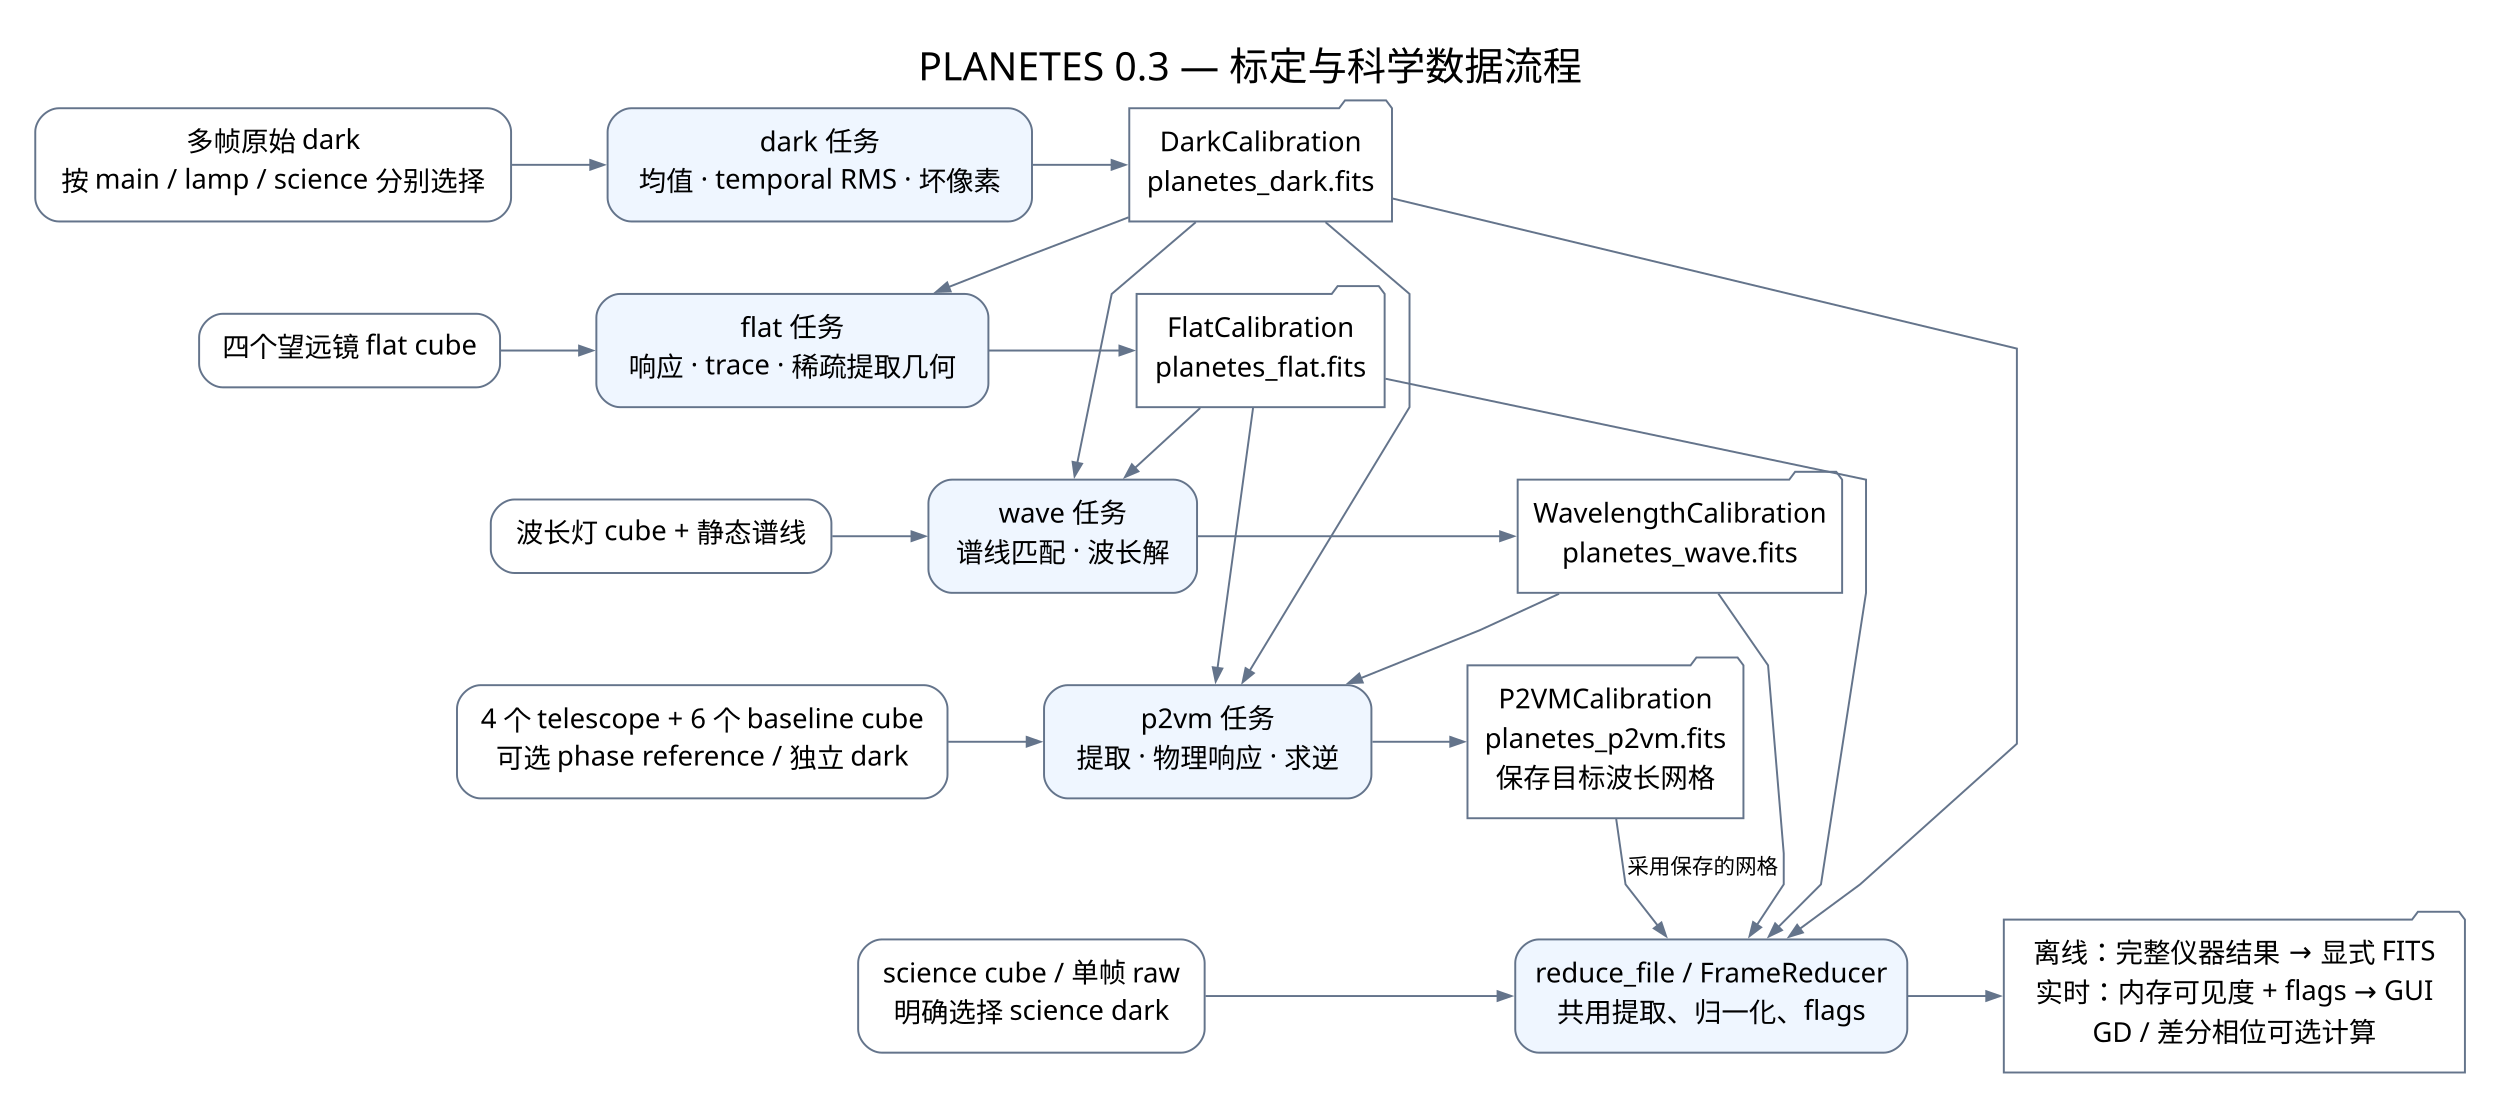
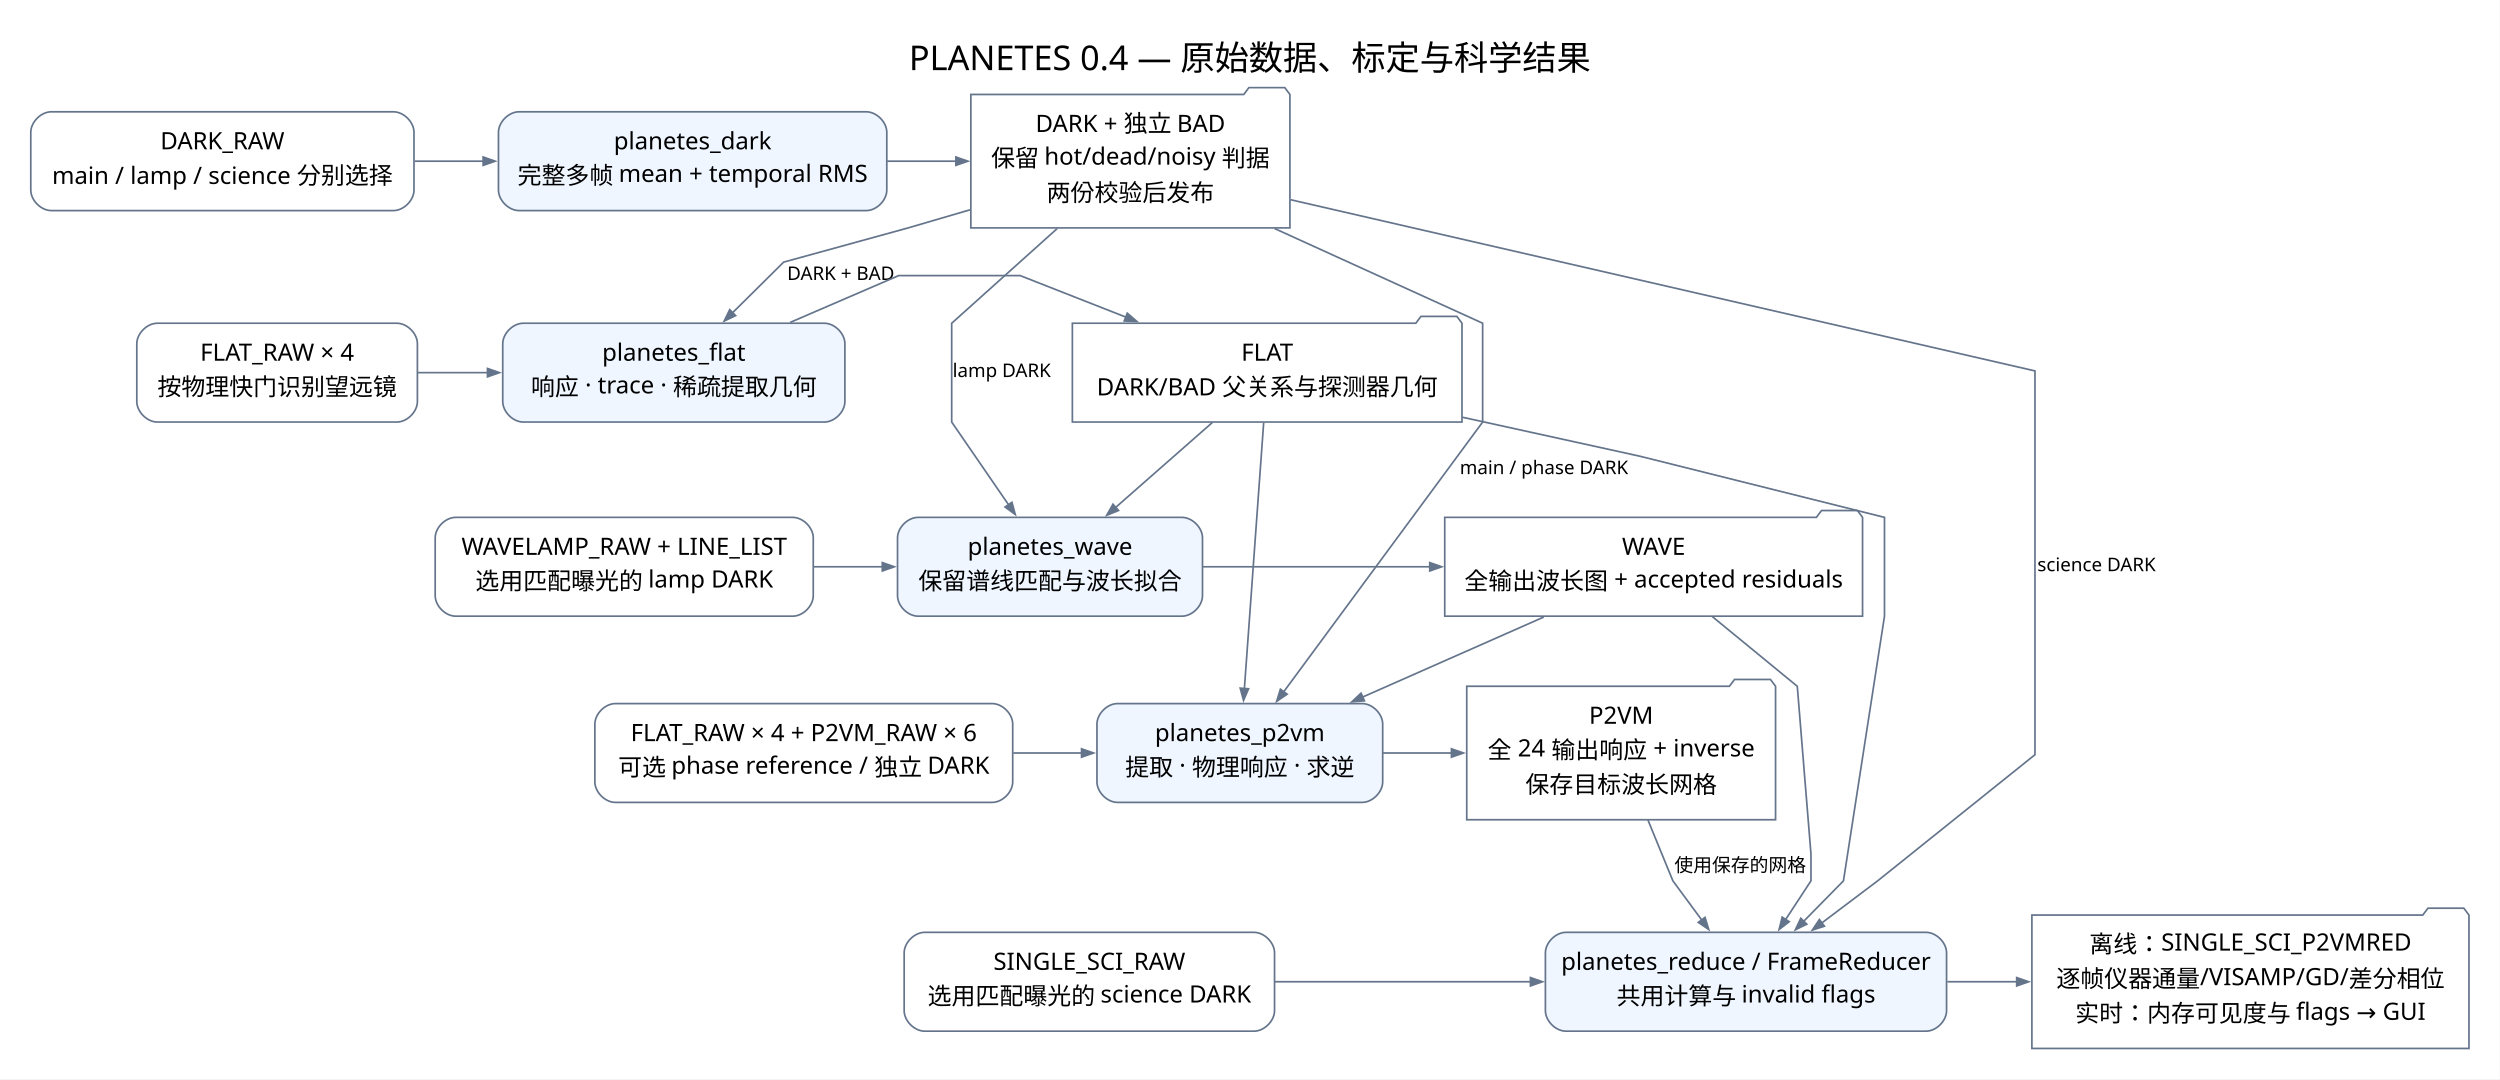
- <svg xmlns="http://www.w3.org/2000/svg" width="1276pt" height="565pt" viewBox="0.00 0.00 1276.00 565.00">
-   <g id="graph0" class="graph" transform="scale(1 1) rotate(0) translate(18 547.4)">
-     <polygon fill="white" stroke="none" points="-18,18 -18,-547.4 1258.1,-547.4 1258.1,18 -18,18" />
-     <text xml:space="preserve" text-anchor="middle" x="620.05" y="-506.4" font-family="PingFang SC" font-size="20.00">PLANETES 0.3 — 标定与科学数据流程</text>
+ <svg xmlns="http://www.w3.org/2000/svg" width="1462pt" height="631pt" viewBox="0.00 0.00 1462.00 631.00">
+   <g id="graph0" class="graph" transform="scale(1 1) rotate(0) translate(18 613.15)">
+     <polygon fill="white" stroke="none" points="-18,18 -18,-613.15 1443.85,-613.15 1443.85,18 -18,18" />
+     <text xml:space="preserve" text-anchor="middle" x="712.92" y="-572.15" font-family="PingFang SC" font-size="20.00">PLANETES 0.4 — 原始数据、标定与科学结果</text>
    <g id="node1" class="node">
-       <path fill="none" stroke="#64748b" d="M230.85,-492.15C230.85,-492.15 12,-492.15 12,-492.15 6,-492.15 0,-486.15 0,-480.15 0,-480.15 0,-446.37 0,-446.37 0,-440.37 6,-434.37 12,-434.37 12,-434.37 230.85,-434.37 230.85,-434.37 236.85,-434.37 242.85,-440.37 242.85,-446.37 242.85,-446.37 242.85,-480.15 242.85,-480.15 242.85,-486.15 236.85,-492.15 230.85,-492.15" />
-       <text xml:space="preserve" text-anchor="middle" x="121.43" y="-470.21" font-family="PingFang SC" font-size="14.00">多帧原始 dark</text>
-       <text xml:space="preserve" text-anchor="middle" x="121.43" y="-449.96" font-family="PingFang SC" font-size="14.00">按 main / lamp / science 分别选择</text>
+       <path fill="none" stroke="#64748b" d="M212.1,-547.77C212.1,-547.77 12,-547.77 12,-547.77 6,-547.77 0,-541.77 0,-535.77 0,-535.77 0,-502 0,-502 0,-496 6,-490 12,-490 12,-490 212.1,-490 212.1,-490 218.1,-490 224.1,-496 224.1,-502 224.1,-502 224.1,-535.77 224.1,-535.77 224.1,-541.77 218.1,-547.77 212.1,-547.77" />
+       <text xml:space="preserve" text-anchor="middle" x="112.05" y="-525.84" font-family="PingFang SC" font-size="14.00">DARK_RAW</text>
+       <text xml:space="preserve" text-anchor="middle" x="112.05" y="-505.58" font-family="PingFang SC" font-size="14.00">main / lamp / science 分别选择</text>
    </g>
    <g id="node2" class="node">
-       <path fill="#eff6ff" stroke="#64748b" d="M496.73,-492.15C496.73,-492.15 304.12,-492.15 304.12,-492.15 298.12,-492.15 292.12,-486.15 292.12,-480.15 292.12,-480.15 292.12,-446.37 292.12,-446.37 292.12,-440.37 298.12,-434.37 304.12,-434.37 304.12,-434.37 496.73,-434.37 496.73,-434.37 502.73,-434.37 508.73,-440.37 508.73,-446.37 508.73,-446.37 508.73,-480.15 508.73,-480.15 508.73,-486.15 502.73,-492.15 496.73,-492.15" />
-       <text xml:space="preserve" text-anchor="middle" x="400.43" y="-470.21" font-family="PingFang SC" font-size="14.00">dark 任务</text>
-       <text xml:space="preserve" text-anchor="middle" x="400.43" y="-449.96" font-family="PingFang SC" font-size="14.00">均值 · temporal RMS · 坏像素</text>
+       <path fill="#eff6ff" stroke="#64748b" d="M488.6,-547.77C488.6,-547.77 285.5,-547.77 285.5,-547.77 279.5,-547.77 273.5,-541.77 273.5,-535.77 273.5,-535.77 273.5,-502 273.5,-502 273.5,-496 279.5,-490 285.5,-490 285.5,-490 488.6,-490 488.6,-490 494.6,-490 500.6,-496 500.6,-502 500.6,-502 500.6,-535.77 500.6,-535.77 500.6,-541.77 494.6,-547.77 488.6,-547.77" />
+       <text xml:space="preserve" text-anchor="middle" x="387.05" y="-525.84" font-family="PingFang SC" font-size="14.00">planetes_dark</text>
+       <text xml:space="preserve" text-anchor="middle" x="387.05" y="-505.58" font-family="PingFang SC" font-size="14.00">完整多帧 mean + temporal RMS</text>
    </g>
    <g id="edge1" class="edge">
-       <path fill="none" stroke="#64748b" d="M243.34,-463.26C256.21,-463.26 271.19,-463.26 283.43,-463.26" />
-       <polygon fill="#64748b" stroke="#64748b" points="283.28,-465.71 290.28,-463.26 283.28,-460.81 283.28,-465.71" />
+       <path fill="none" stroke="#64748b" d="M224.52,-518.88C236.39,-518.88 251.5,-518.88 264.71,-518.88" />
+       <polygon fill="#64748b" stroke="#64748b" points="264.55,-521.34 271.55,-518.89 264.55,-516.44 264.55,-521.34" />
    </g>
    <g id="node4" class="node">
-       <path fill="none" stroke="#64748b" d="M225.23,-387.24C225.23,-387.24 95.62,-387.24 95.62,-387.24 89.62,-387.24 83.63,-381.24 83.63,-375.24 83.63,-375.24 83.63,-361.71 83.63,-361.71 83.63,-355.71 89.63,-349.71 95.63,-349.71 95.63,-349.71 225.23,-349.71 225.23,-349.71 231.23,-349.71 237.23,-355.71 237.23,-361.71 237.23,-361.71 237.23,-375.24 237.23,-375.24 237.23,-381.24 231.23,-387.24 225.23,-387.24" />
-       <text xml:space="preserve" text-anchor="middle" x="160.43" y="-365.3" font-family="PingFang SC" font-size="14.00">四个望远镜 flat cube</text>
+       <path fill="none" stroke="#64748b" d="M214.1,-424.12C214.1,-424.12 74,-424.12 74,-424.12 68,-424.12 62,-418.12 62,-412.12 62,-412.12 62,-378.34 62,-378.34 62,-372.34 68,-366.34 74,-366.34 74,-366.34 214.1,-366.34 214.1,-366.34 220.1,-366.34 226.1,-372.34 226.1,-378.34 226.1,-378.34 226.1,-412.12 226.1,-412.12 226.1,-418.12 220.1,-424.12 214.1,-424.12" />
+       <text xml:space="preserve" text-anchor="middle" x="144.05" y="-402.18" font-family="PingFang SC" font-size="14.00">FLAT_RAW × 4</text>
+       <text xml:space="preserve" text-anchor="middle" x="144.05" y="-381.93" font-family="PingFang SC" font-size="14.00">按物理快门识别望远镜</text>
    </g>
    <g id="node3" class="node">
-       <polygon fill="none" stroke="#64748b" points="692.47,-492.15 689.47,-496.15 668.47,-496.15 665.47,-492.15 558.38,-492.15 558.38,-434.37 692.47,-434.37 692.47,-492.15" />
-       <text xml:space="preserve" text-anchor="middle" x="625.42" y="-470.21" font-family="PingFang SC" font-size="14.00">DarkCalibration</text>
-       <text xml:space="preserve" text-anchor="middle" x="625.42" y="-449.96" font-family="PingFang SC" font-size="14.00">planetes_dark.fits</text>
+       <polygon fill="none" stroke="#64748b" points="736.35,-557.9 733.35,-561.9 712.35,-561.9 709.35,-557.9 549.75,-557.9 549.75,-479.87 736.35,-479.87 736.35,-557.9" />
+       <text xml:space="preserve" text-anchor="middle" x="643.05" y="-535.96" font-family="PingFang SC" font-size="14.00">DARK + 独立 BAD</text>
+       <text xml:space="preserve" text-anchor="middle" x="643.05" y="-515.71" font-family="PingFang SC" font-size="14.00">保留 hot/dead/noisy 判据</text>
+       <text xml:space="preserve" text-anchor="middle" x="643.05" y="-495.46" font-family="PingFang SC" font-size="14.00">两份校验后发布</text>
    </g>
    <g id="edge2" class="edge">
-       <path fill="none" stroke="#64748b" d="M508.98,-463.26C523.8,-463.26 539.45,-463.26 549.59,-463.26" />
-       <polygon fill="#64748b" stroke="#64748b" points="549.38,-465.71 556.38,-463.26 549.38,-460.81 549.38,-465.71" />
+       <path fill="none" stroke="#64748b" d="M500.8,-518.88C514.26,-518.88 529.87,-518.88 541.33,-518.88" />
+       <polygon fill="#64748b" stroke="#64748b" points="541,-521.34 548,-518.89 541,-516.44 541,-521.34" />
    </g>
    <g id="node5" class="node">
-       <path fill="#eff6ff" stroke="#64748b" d="M474.48,-397.37C474.48,-397.37 298.38,-397.37 298.38,-397.37 292.38,-397.37 286.38,-391.37 286.38,-385.37 286.38,-385.37 286.38,-351.59 286.38,-351.59 286.38,-345.59 292.38,-339.59 298.38,-339.59 298.38,-339.59 474.48,-339.59 474.48,-339.59 480.48,-339.59 486.48,-345.59 486.48,-351.59 486.48,-351.59 486.48,-385.37 486.48,-385.37 486.48,-391.37 480.48,-397.37 474.48,-397.37" />
-       <text xml:space="preserve" text-anchor="middle" x="386.43" y="-375.43" font-family="PingFang SC" font-size="14.00">flat 任务</text>
-       <text xml:space="preserve" text-anchor="middle" x="386.43" y="-355.18" font-family="PingFang SC" font-size="14.00">响应 · trace · 稀疏提取几何</text>
+       <path fill="#eff6ff" stroke="#64748b" d="M464.1,-424.12C464.1,-424.12 288,-424.12 288,-424.12 282,-424.12 276,-418.12 276,-412.12 276,-412.12 276,-378.34 276,-378.34 276,-372.34 282,-366.34 288,-366.34 288,-366.34 464.1,-366.34 464.1,-366.34 470.1,-366.34 476.1,-372.34 476.1,-378.34 476.1,-378.34 476.1,-412.12 476.1,-412.12 476.1,-418.12 470.1,-424.12 464.1,-424.12" />
+       <text xml:space="preserve" text-anchor="middle" x="376.05" y="-402.18" font-family="PingFang SC" font-size="14.00">planetes_flat</text>
+       <text xml:space="preserve" text-anchor="middle" x="376.05" y="-381.93" font-family="PingFang SC" font-size="14.00">响应 · trace · 稀疏提取几何</text>
    </g>
    <g id="edge11" class="edge">
-       <path fill="none" stroke="#64748b" d="M558.06,-436.5C530.7,-426.04 505.43,-416.37 505.43,-416.37 505.43,-416.37 487.84,-409.44 466.2,-400.91" />
-       <polygon fill="#64748b" stroke="#64748b" points="467.21,-398.68 459.8,-398.39 465.42,-403.24 467.21,-398.68" />
+       <path fill="none" stroke="#64748b" d="M549.26,-490.46C528.76,-484.46 513.05,-479.87 513.05,-479.87 513.05,-479.87 440.3,-459.87 440.3,-459.87 440.3,-459.87 425.49,-445.2 410.09,-429.95" />
+       <polygon fill="#64748b" stroke="#64748b" points="412.19,-428.58 405.49,-425.39 408.74,-432.06 412.19,-428.58" />
+       <text xml:space="preserve" text-anchor="middle" x="473.68" y="-449.42" font-family="PingFang SC" font-size="11.00">DARK + BAD</text>
    </g>
    <g id="node8" class="node">
-       <path fill="#eff6ff" stroke="#64748b" d="M580.97,-302.59C580.97,-302.59 467.87,-302.59 467.87,-302.59 461.87,-302.59 455.87,-296.59 455.87,-290.59 455.87,-290.59 455.87,-256.81 455.87,-256.81 455.87,-250.81 461.87,-244.81 467.87,-244.81 467.87,-244.81 580.97,-244.81 580.97,-244.81 586.97,-244.81 592.97,-250.81 592.97,-256.81 592.97,-256.81 592.97,-290.59 592.97,-290.59 592.97,-296.59 586.97,-302.59 580.97,-302.59" />
-       <text xml:space="preserve" text-anchor="middle" x="524.42" y="-280.65" font-family="PingFang SC" font-size="14.00">wave 任务</text>
-       <text xml:space="preserve" text-anchor="middle" x="524.42" y="-260.4" font-family="PingFang SC" font-size="14.00">谱线匹配 · 波长解</text>
+       <path fill="#eff6ff" stroke="#64748b" d="M673.22,-310.59C673.22,-310.59 518.88,-310.59 518.88,-310.59 512.87,-310.59 506.87,-304.59 506.87,-298.59 506.87,-298.59 506.87,-264.81 506.87,-264.81 506.87,-258.81 512.88,-252.81 518.88,-252.81 518.88,-252.81 673.22,-252.81 673.22,-252.81 679.22,-252.81 685.22,-258.81 685.22,-264.81 685.22,-264.81 685.22,-298.59 685.22,-298.59 685.22,-304.59 679.22,-310.59 673.22,-310.59" />
+       <text xml:space="preserve" text-anchor="middle" x="596.05" y="-288.65" font-family="PingFang SC" font-size="14.00">planetes_wave</text>
+       <text xml:space="preserve" text-anchor="middle" x="596.05" y="-268.4" font-family="PingFang SC" font-size="14.00">保留谱线匹配与波长拟合</text>
    </g>
    <g id="edge12" class="edge">
-       <path fill="none" stroke="#64748b" d="M592.31,-433.99C571.83,-416.5 549.42,-397.37 549.42,-397.37 549.42,-397.37 539.15,-346.97 531.78,-310.78" />
-       <polygon fill="#64748b" stroke="#64748b" points="534.26,-310.7 530.46,-304.33 529.46,-311.67 534.26,-310.7" />
+       <path fill="none" stroke="#64748b" d="M600.24,-479.48C571.39,-453.58 538.55,-424.12 538.55,-424.12 538.55,-424.12 538.55,-366.34 538.55,-366.34 538.55,-366.34 556.09,-340.83 571.79,-317.99" />
+       <polygon fill="#64748b" stroke="#64748b" points="573.78,-319.42 575.73,-312.26 569.74,-316.64 573.78,-319.42" />
+       <text xml:space="preserve" text-anchor="middle" x="567.8" y="-392.65" font-family="PingFang SC" font-size="11.00">lamp DARK</text>
    </g>
    <g id="node11" class="node">
-       <path fill="#eff6ff" stroke="#64748b" d="M669.97,-197.69C669.97,-197.69 526.88,-197.69 526.88,-197.69 520.88,-197.69 514.88,-191.69 514.88,-185.69 514.88,-185.69 514.88,-151.91 514.88,-151.91 514.88,-145.91 520.88,-139.91 526.88,-139.91 526.88,-139.91 669.97,-139.91 669.97,-139.91 675.97,-139.91 681.97,-145.91 681.97,-151.91 681.97,-151.91 681.97,-185.69 681.97,-185.69 681.97,-191.69 675.97,-197.69 669.97,-197.69" />
-       <text xml:space="preserve" text-anchor="middle" x="598.42" y="-175.75" font-family="PingFang SC" font-size="14.00">p2vm 任务</text>
-       <text xml:space="preserve" text-anchor="middle" x="598.42" y="-155.5" font-family="PingFang SC" font-size="14.00">提取 · 物理响应 · 求逆</text>
+       <path fill="#eff6ff" stroke="#64748b" d="M778.6,-201.69C778.6,-201.69 635.5,-201.69 635.5,-201.69 629.5,-201.69 623.5,-195.69 623.5,-189.69 623.5,-189.69 623.5,-155.91 623.5,-155.91 623.5,-149.91 629.5,-143.91 635.5,-143.91 635.5,-143.91 778.6,-143.91 778.6,-143.91 784.6,-143.91 790.6,-149.91 790.6,-155.91 790.6,-155.91 790.6,-189.69 790.6,-189.69 790.6,-195.69 784.6,-201.69 778.6,-201.69" />
+       <text xml:space="preserve" text-anchor="middle" x="707.05" y="-179.75" font-family="PingFang SC" font-size="14.00">planetes_p2vm</text>
+       <text xml:space="preserve" text-anchor="middle" x="707.05" y="-159.5" font-family="PingFang SC" font-size="14.00">提取 · 物理响应 · 求逆</text>
    </g>
    <g id="edge13" class="edge">
-       <path fill="none" stroke="#64748b" d="M658.54,-433.99C679.02,-416.5 701.42,-397.37 701.42,-397.37 701.42,-397.37 701.42,-339.59 701.42,-339.59 701.42,-339.59 649.88,-254.62 619.72,-204.9" />
-       <polygon fill="#64748b" stroke="#64748b" points="621.94,-203.84 616.22,-199.13 617.75,-206.38 621.94,-203.84" />
+       <path fill="none" stroke="#64748b" d="M727.43,-479.48C784.32,-453.58 849.05,-424.12 849.05,-424.12 849.05,-424.12 849.05,-366.34 849.05,-366.34 849.05,-366.34 773.67,-264.13 732.75,-208.64" />
+       <polygon fill="#64748b" stroke="#64748b" points="734.72,-207.19 728.6,-203.01 730.78,-210.1 734.72,-207.19" />
+       <text xml:space="preserve" text-anchor="middle" x="884.91" y="-335.89" font-family="PingFang SC" font-size="11.00">main / phase DARK</text>
    </g>
    <g id="node14" class="node">
-       <path fill="#eff6ff" stroke="#64748b" d="M943.47,-67.91C943.47,-67.91 767.38,-67.91 767.38,-67.91 761.38,-67.91 755.38,-61.91 755.38,-55.91 755.38,-55.91 755.38,-22.12 755.38,-22.12 755.38,-16.12 761.38,-10.12 767.38,-10.12 767.38,-10.12 943.47,-10.12 943.47,-10.12 949.47,-10.12 955.47,-16.12 955.47,-22.12 955.47,-22.12 955.47,-55.91 955.47,-55.91 955.47,-61.91 949.47,-67.91 943.47,-67.91" />
-       <text xml:space="preserve" text-anchor="middle" x="855.42" y="-45.97" font-family="PingFang SC" font-size="14.00">reduce_file / FrameReducer</text>
-       <text xml:space="preserve" text-anchor="middle" x="855.42" y="-25.71" font-family="PingFang SC" font-size="14.00">共用提取、归一化、flags</text>
+       <path fill="#eff6ff" stroke="#64748b" d="M1108.35,-67.91C1108.35,-67.91 897.75,-67.91 897.75,-67.91 891.75,-67.91 885.75,-61.91 885.75,-55.91 885.75,-55.91 885.75,-22.12 885.75,-22.12 885.75,-16.12 891.75,-10.12 897.75,-10.12 897.75,-10.12 1108.35,-10.12 1108.35,-10.12 1114.35,-10.12 1120.35,-16.12 1120.35,-22.12 1120.35,-22.12 1120.35,-55.91 1120.35,-55.91 1120.35,-61.91 1114.35,-67.91 1108.35,-67.91" />
+       <text xml:space="preserve" text-anchor="middle" x="1003.05" y="-45.97" font-family="PingFang SC" font-size="14.00">planetes_reduce / FrameReducer</text>
+       <text xml:space="preserve" text-anchor="middle" x="1003.05" y="-25.71" font-family="PingFang SC" font-size="14.00">共用计算与 invalid flags</text>
    </g>
    <g id="edge14" class="edge">
-       <path fill="none" stroke="#64748b" d="M692.66,-446.1C803.25,-419.52 1011.42,-369.48 1011.42,-369.48 1011.42,-369.48 1011.42,-369.48 1011.42,-167.8 1011.42,-167.8 931.42,-96.03 931.42,-96.03 931.42,-96.03 916.85,-85.29 900.46,-73.21" />
-       <polygon fill="#64748b" stroke="#64748b" points="902.18,-71.43 895.09,-69.25 899.27,-75.37 902.18,-71.43" />
+       <path fill="none" stroke="#64748b" d="M736.71,-496.35C888.65,-461.4 1172.05,-396.23 1172.05,-396.23 1172.05,-396.23 1172.05,-396.23 1172.05,-171.8 1172.05,-171.8 1080.05,-98.03 1080.05,-98.03 1080.05,-98.03 1064.3,-86.16 1047.05,-73.16" />
+       <polygon fill="#64748b" stroke="#64748b" points="1048.92,-71.51 1041.86,-69.25 1045.97,-75.42 1048.92,-71.51" />
+       <text xml:space="preserve" text-anchor="middle" x="1208.05" y="-279.12" font-family="PingFang SC" font-size="11.00">science DARK</text>
    </g>
    <g id="edge3" class="edge">
-       <path fill="none" stroke="#64748b" d="M237.62,-368.48C243.29,-368.48 260.99,-368.48 277.59,-368.48" />
-       <polygon fill="#64748b" stroke="#64748b" points="277.58,-370.93 284.58,-368.48 277.58,-366.03 277.58,-370.93" />
+       <path fill="none" stroke="#64748b" d="M226.46,-395.23C234.74,-395.23 251.78,-395.23 267.24,-395.23" />
+       <polygon fill="#64748b" stroke="#64748b" points="267.08,-397.68 274.08,-395.23 267.08,-392.78 267.08,-397.68" />
    </g>
    <g id="node7" class="node">
-       <path fill="none" stroke="#64748b" d="M394.35,-292.46C394.35,-292.46 244.5,-292.46 244.5,-292.46 238.5,-292.46 232.5,-286.46 232.5,-280.46 232.5,-280.46 232.5,-266.94 232.5,-266.94 232.5,-260.94 238.5,-254.94 244.5,-254.94 244.5,-254.94 394.35,-254.94 394.35,-254.94 400.35,-254.94 406.35,-260.94 406.35,-266.94 406.35,-266.94 406.35,-280.46 406.35,-280.46 406.35,-286.46 400.35,-292.46 394.35,-292.46" />
-       <text xml:space="preserve" text-anchor="middle" x="319.43" y="-270.52" font-family="PingFang SC" font-size="14.00">波长灯 cube + 静态谱线</text>
+       <path fill="none" stroke="#64748b" d="M445.6,-310.59C445.6,-310.59 248.5,-310.59 248.5,-310.59 242.5,-310.59 236.5,-304.59 236.5,-298.59 236.5,-298.59 236.5,-264.81 236.5,-264.81 236.5,-258.81 242.5,-252.81 248.5,-252.81 248.5,-252.81 445.6,-252.81 445.6,-252.81 451.6,-252.81 457.6,-258.81 457.6,-264.81 457.6,-264.81 457.6,-298.59 457.6,-298.59 457.6,-304.59 451.6,-310.59 445.6,-310.59" />
+       <text xml:space="preserve" text-anchor="middle" x="347.05" y="-288.65" font-family="PingFang SC" font-size="14.00">WAVELAMP_RAW + LINE_LIST</text>
+       <text xml:space="preserve" text-anchor="middle" x="347.05" y="-268.4" font-family="PingFang SC" font-size="14.00">选用匹配曝光的 lamp DARK</text>
    </g>
    <g id="node6" class="node">
-       <polygon fill="none" stroke="#64748b" points="688.72,-397.37 685.72,-401.37 664.72,-401.37 661.72,-397.37 562.12,-397.37 562.12,-339.59 688.72,-339.59 688.72,-397.37" />
-       <text xml:space="preserve" text-anchor="middle" x="625.42" y="-375.43" font-family="PingFang SC" font-size="14.00">FlatCalibration</text>
-       <text xml:space="preserve" text-anchor="middle" x="625.42" y="-355.18" font-family="PingFang SC" font-size="14.00">planetes_flat.fits</text>
+       <polygon fill="none" stroke="#64748b" points="836.97,-424.12 833.97,-428.12 812.97,-428.12 809.97,-424.12 609.12,-424.12 609.12,-366.34 836.97,-366.34 836.97,-424.12" />
+       <text xml:space="preserve" text-anchor="middle" x="723.05" y="-402.18" font-family="PingFang SC" font-size="14.00">FLAT</text>
+       <text xml:space="preserve" text-anchor="middle" x="723.05" y="-381.93" font-family="PingFang SC" font-size="14.00">DARK/BAD 父关系与探测器几何</text>
    </g>
    <g id="edge4" class="edge">
-       <path fill="none" stroke="#64748b" d="M486.61,-368.48C510.21,-368.48 545.76,-368.48 545.76,-368.48 545.76,-368.48 548.76,-368.48 553.61,-368.48" />
-       <polygon fill="#64748b" stroke="#64748b" points="553.37,-370.93 560.37,-368.48 553.37,-366.03 553.37,-370.93" />
+       <path fill="none" stroke="#64748b" d="M444.11,-424.61C476.2,-438.46 507.55,-451.99 507.55,-451.99 507.55,-451.99 578.55,-451.99 578.55,-451.99 578.55,-451.99 608.08,-440.4 640.44,-427.68" />
+       <polygon fill="#64748b" stroke="#64748b" points="641.23,-430 646.85,-425.16 639.44,-425.44 641.23,-430" />
    </g>
    <g id="edge15" class="edge">
-       <path fill="none" stroke="#64748b" d="M594.57,-339.14C584,-329.43 572.07,-318.46 561.08,-308.37" />
-       <polygon fill="#64748b" stroke="#64748b" points="563.02,-306.82 556.2,-303.89 559.7,-310.43 563.02,-306.82" />
+       <path fill="none" stroke="#64748b" d="M691,-366.09C673.71,-350.9 652.24,-332.05 634.1,-316.12" />
+       <polygon fill="#64748b" stroke="#64748b" points="636.1,-314.61 629.22,-311.83 632.87,-318.29 636.1,-314.61" />
    </g>
    <g id="edge16" class="edge">
-       <path fill="none" stroke="#64748b" d="M621.56,-339.16C616.78,-304.22 608.66,-244.75 603.42,-206.39" />
-       <polygon fill="#64748b" stroke="#64748b" points="605.87,-206.17 602.49,-199.57 601.01,-206.83 605.87,-206.17" />
+       <path fill="none" stroke="#64748b" d="M720.99,-365.86C718.11,-326.18 712.88,-254.07 709.71,-210.39" />
+       <polygon fill="#64748b" stroke="#64748b" points="712.16,-210.37 709.21,-203.56 707.27,-210.72 712.16,-210.37" />
    </g>
    <g id="edge17" class="edge">
-       <path fill="none" stroke="#64748b" d="M689.08,-354.11C779.53,-335.12 934.42,-302.59 934.42,-302.59 934.42,-302.59 934.42,-244.81 934.42,-244.81 934.42,-244.81 911.42,-96.03 911.42,-96.03 911.42,-96.03 901.25,-85.85 889.57,-74.17" />
-       <polygon fill="#64748b" stroke="#64748b" points="891.5,-72.64 884.82,-69.42 888.04,-76.1 891.5,-72.64" />
+       <path fill="none" stroke="#64748b" d="M837.16,-369.16C889.9,-357.58 941.05,-346.34 941.05,-346.34 941.05,-346.34 1084.05,-310.59 1084.05,-310.59 1084.05,-310.59 1084.05,-252.81 1084.05,-252.81 1084.05,-252.81 1060.05,-98.03 1060.05,-98.03 1060.05,-98.03 1049,-86.78 1036.62,-74.19" />
+       <polygon fill="#64748b" stroke="#64748b" points="1038.6,-72.7 1031.94,-69.42 1035.1,-76.13 1038.6,-72.7" />
    </g>
    <g id="edge5" class="edge">
-       <path fill="none" stroke="#64748b" d="M406.79,-273.7C420.12,-273.7 437.3,-273.7 447.46,-273.7" />
-       <polygon fill="#64748b" stroke="#64748b" points="447.25,-276.15 454.25,-273.7 447.25,-271.25 447.25,-276.15" />
+       <path fill="none" stroke="#64748b" d="M457.69,-281.7C471.25,-281.7 487.03,-281.7 498.27,-281.7" />
+       <polygon fill="#64748b" stroke="#64748b" points="497.98,-284.15 504.98,-281.7 497.98,-279.25 497.98,-284.15" />
    </g>
    <g id="node10" class="node">
-       <path fill="none" stroke="#64748b" d="M453.6,-197.69C453.6,-197.69 227.25,-197.69 227.25,-197.69 221.25,-197.69 215.25,-191.69 215.25,-185.69 215.25,-185.69 215.25,-151.91 215.25,-151.91 215.25,-145.91 221.25,-139.91 227.25,-139.91 227.25,-139.91 453.6,-139.91 453.6,-139.91 459.6,-139.91 465.6,-145.91 465.6,-151.91 465.6,-151.91 465.6,-185.69 465.6,-185.69 465.6,-191.69 459.6,-197.69 453.6,-197.69" />
-       <text xml:space="preserve" text-anchor="middle" x="340.43" y="-175.75" font-family="PingFang SC" font-size="14.00">4 个 telescope + 6 个 baseline cube</text>
-       <text xml:space="preserve" text-anchor="middle" x="340.43" y="-155.5" font-family="PingFang SC" font-size="14.00">可选 phase reference / 独立 dark</text>
+       <path fill="none" stroke="#64748b" d="M562.23,-201.69C562.23,-201.69 341.88,-201.69 341.88,-201.69 335.88,-201.69 329.88,-195.69 329.88,-189.69 329.88,-189.69 329.88,-155.91 329.88,-155.91 329.88,-149.91 335.88,-143.91 341.88,-143.91 341.88,-143.91 562.23,-143.91 562.23,-143.91 568.23,-143.91 574.23,-149.91 574.23,-155.91 574.23,-155.91 574.23,-189.69 574.23,-189.69 574.23,-195.69 568.23,-201.69 562.23,-201.69" />
+       <text xml:space="preserve" text-anchor="middle" x="452.05" y="-179.75" font-family="PingFang SC" font-size="14.00">FLAT_RAW × 4 + P2VM_RAW × 6</text>
+       <text xml:space="preserve" text-anchor="middle" x="452.05" y="-159.5" font-family="PingFang SC" font-size="14.00">可选 phase reference / 独立 DARK</text>
    </g>
    <g id="node9" class="node">
-       <polygon fill="none" stroke="#64748b" points="922.22,-302.59 919.22,-306.59 898.22,-306.59 895.22,-302.59 756.62,-302.59 756.62,-244.81 922.22,-244.81 922.22,-302.59" />
-       <text xml:space="preserve" text-anchor="middle" x="839.42" y="-280.65" font-family="PingFang SC" font-size="14.00">WavelengthCalibration</text>
-       <text xml:space="preserve" text-anchor="middle" x="839.42" y="-260.4" font-family="PingFang SC" font-size="14.00">planetes_wave.fits</text>
+       <polygon fill="none" stroke="#64748b" points="1071.22,-310.59 1068.22,-314.59 1047.22,-314.59 1044.22,-310.59 826.88,-310.59 826.88,-252.81 1071.22,-252.81 1071.22,-310.59" />
+       <text xml:space="preserve" text-anchor="middle" x="949.05" y="-288.65" font-family="PingFang SC" font-size="14.00">WAVE</text>
+       <text xml:space="preserve" text-anchor="middle" x="949.05" y="-268.4" font-family="PingFang SC" font-size="14.00">全输出波长图 + accepted residuals</text>
    </g>
    <g id="edge6" class="edge">
-       <path fill="none" stroke="#64748b" d="M593.29,-273.7C613.08,-273.7 629.42,-273.7 629.42,-273.7 629.42,-273.7 734.42,-273.7 734.42,-273.7 734.42,-273.7 739.71,-273.7 747.9,-273.7" />
-       <polygon fill="#64748b" stroke="#64748b" points="747.67,-276.15 754.67,-273.7 747.67,-271.25 747.67,-276.15" />
+       <path fill="none" stroke="#64748b" d="M685.53,-281.7C701.79,-281.7 713.72,-281.7 713.72,-281.7 713.72,-281.7 787.73,-281.7 818.35,-281.7" />
+       <polygon fill="#64748b" stroke="#64748b" points="818.11,-284.15 825.11,-281.7 818.11,-279.25 818.11,-284.15" />
    </g>
    <g id="edge18" class="edge">
-       <path fill="none" stroke="#64748b" d="M777.74,-244.34C756.26,-234.47 737.42,-225.81 737.42,-225.81 737.42,-225.81 708.11,-213.99 676.4,-201.22" />
-       <polygon fill="#64748b" stroke="#64748b" points="677.55,-199.04 670.14,-198.7 675.72,-203.59 677.55,-199.04" />
+       <path fill="none" stroke="#64748b" d="M884.83,-252.33C852.16,-237.9 812.34,-220.31 778.67,-205.43" />
+       <polygon fill="#64748b" stroke="#64748b" points="779.92,-203.31 772.53,-202.72 777.94,-207.79 779.92,-203.31" />
    </g>
    <g id="edge19" class="edge">
-       <path fill="none" stroke="#64748b" d="M859.03,-244.43C871.16,-226.94 884.42,-207.81 884.42,-207.81 884.42,-207.81 892.42,-111.78 892.42,-111.78 892.42,-111.78 892.42,-96.03 892.42,-96.03 892.42,-96.03 886.18,-86.58 878.82,-75.44" />
-       <polygon fill="#64748b" stroke="#64748b" points="880.88,-74.1 874.98,-69.61 876.79,-76.8 880.88,-74.1" />
+       <path fill="none" stroke="#64748b" d="M983.22,-252.68C1006.47,-233.61 1033.05,-211.81 1033.05,-211.81 1033.05,-211.81 1041.05,-113.78 1041.05,-113.78 1041.05,-113.78 1041.05,-98.03 1041.05,-98.03 1041.05,-98.03 1034.07,-87.38 1026.1,-75.21" />
+       <polygon fill="#64748b" stroke="#64748b" points="1028.32,-74.12 1022.43,-69.61 1024.22,-76.81 1028.32,-74.12" />
    </g>
    <g id="edge7" class="edge">
-       <path fill="none" stroke="#64748b" d="M465.9,-168.8C481.09,-168.8 496.87,-168.8 506.24,-168.8" />
-       <polygon fill="#64748b" stroke="#64748b" points="506.04,-171.25 513.04,-168.8 506.04,-166.35 506.04,-171.25" />
+       <path fill="none" stroke="#64748b" d="M574.58,-172.8C589.52,-172.8 605.3,-172.8 614.65,-172.8" />
+       <polygon fill="#64748b" stroke="#64748b" points="614.49,-175.25 621.49,-172.8 614.49,-170.35 614.49,-175.25" />
    </g>
    <g id="node13" class="node">
-       <path fill="none" stroke="#64748b" d="M584.85,-67.91C584.85,-67.91 432,-67.91 432,-67.91 426,-67.91 420,-61.91 420,-55.91 420,-55.91 420,-22.12 420,-22.12 420,-16.12 426,-10.12 432,-10.12 432,-10.12 584.85,-10.12 584.85,-10.12 590.85,-10.12 596.85,-16.12 596.85,-22.12 596.85,-22.12 596.85,-55.91 596.85,-55.91 596.85,-61.91 590.85,-67.91 584.85,-67.91" />
-       <text xml:space="preserve" text-anchor="middle" x="508.43" y="-45.97" font-family="PingFang SC" font-size="14.00">science cube / 单帧 raw</text>
-       <text xml:space="preserve" text-anchor="middle" x="508.43" y="-25.71" font-family="PingFang SC" font-size="14.00">明确选择 science dark</text>
+       <path fill="none" stroke="#64748b" d="M715.35,-67.91C715.35,-67.91 522.75,-67.91 522.75,-67.91 516.75,-67.91 510.75,-61.91 510.75,-55.91 510.75,-55.91 510.75,-22.12 510.75,-22.12 510.75,-16.12 516.75,-10.12 522.75,-10.12 522.75,-10.12 715.35,-10.12 715.35,-10.12 721.35,-10.12 727.35,-16.12 727.35,-22.12 727.35,-22.12 727.35,-55.91 727.35,-55.91 727.35,-61.91 721.35,-67.91 715.35,-67.91" />
+       <text xml:space="preserve" text-anchor="middle" x="619.05" y="-45.97" font-family="PingFang SC" font-size="14.00">SINGLE_SCI_RAW</text>
+       <text xml:space="preserve" text-anchor="middle" x="619.05" y="-25.71" font-family="PingFang SC" font-size="14.00">选用匹配曝光的 science DARK</text>
    </g>
    <g id="node12" class="node">
-       <polygon fill="none" stroke="#64748b" points="871.85,-207.81 868.85,-211.81 847.85,-211.81 844.85,-207.81 731,-207.81 731,-129.78 871.85,-129.78 871.85,-207.81" />
-       <text xml:space="preserve" text-anchor="middle" x="801.42" y="-185.87" font-family="PingFang SC" font-size="14.00">P2VMCalibration</text>
-       <text xml:space="preserve" text-anchor="middle" x="801.42" y="-165.62" font-family="PingFang SC" font-size="14.00">planetes_p2vm.fits</text>
-       <text xml:space="preserve" text-anchor="middle" x="801.42" y="-145.37" font-family="PingFang SC" font-size="14.00">保存目标波长网格</text>
+       <polygon fill="none" stroke="#64748b" points="1020.35,-211.81 1017.35,-215.81 996.35,-215.81 993.35,-211.81 839.75,-211.81 839.75,-133.78 1020.35,-133.78 1020.35,-211.81" />
+       <text xml:space="preserve" text-anchor="middle" x="930.05" y="-189.87" font-family="PingFang SC" font-size="14.00">P2VM</text>
+       <text xml:space="preserve" text-anchor="middle" x="930.05" y="-169.62" font-family="PingFang SC" font-size="14.00">全 24 输出响应 + inverse</text>
+       <text xml:space="preserve" text-anchor="middle" x="930.05" y="-149.37" font-family="PingFang SC" font-size="14.00">保存目标波长网格</text>
    </g>
    <g id="edge8" class="edge">
-       <path fill="none" stroke="#64748b" d="M682.47,-168.8C694.8,-168.8 711.39,-168.8 722.32,-168.8" />
-       <polygon fill="#64748b" stroke="#64748b" points="722.23,-171.25 729.23,-168.8 722.23,-166.35 722.23,-171.25" />
+       <path fill="none" stroke="#64748b" d="M790.8,-172.8C800.89,-172.8 817.33,-172.8 831.14,-172.8" />
+       <polygon fill="#64748b" stroke="#64748b" points="830.8,-175.25 837.8,-172.8 830.8,-170.35 830.8,-175.25" />
    </g>
    <g id="edge20" class="edge">
-       <path fill="none" stroke="#64748b" d="M806.91,-129.39C809.35,-112.33 811.67,-96.03 811.67,-96.03 811.67,-96.03 819.34,-86.22 828.25,-74.8" />
-       <polygon fill="#64748b" stroke="#64748b" points="829.98,-76.57 832.36,-69.54 826.12,-73.55 829.98,-76.57" />
-       <text xml:space="preserve" text-anchor="middle" x="851.05" y="-101.33" font-family="PingFang SC" font-size="11.00">采用保存的网格</text>
+       <path fill="none" stroke="#64748b" d="M945.71,-133.62C953.09,-115.62 960.3,-98.03 960.3,-98.03 960.3,-98.03 968.29,-87.18 977.37,-74.87" />
+       <polygon fill="#64748b" stroke="#64748b" points="979.1,-76.65 981.28,-69.56 975.15,-73.74 979.1,-76.65" />
+       <text xml:space="preserve" text-anchor="middle" x="999.67" y="-103.33" font-family="PingFang SC" font-size="11.00">使用保存的网格</text>
    </g>
    <g id="edge9" class="edge">
-       <path fill="none" stroke="#64748b" d="M597.26,-39.02C612.8,-39.02 624.09,-39.02 624.09,-39.02 624.09,-39.02 739.76,-39.02 739.76,-39.02 739.76,-39.02 742.32,-39.02 746.67,-39.02" />
-       <polygon fill="#64748b" stroke="#64748b" points="746.37,-41.47 753.37,-39.02 746.37,-36.57 746.37,-41.47" />
+       <path fill="none" stroke="#64748b" d="M727.61,-39.02C739.3,-39.02 747.05,-39.02 747.05,-39.02 747.05,-39.02 875.05,-39.02 875.05,-39.02 875.05,-39.02 875.81,-39.02 877.2,-39.02" />
+       <polygon fill="#64748b" stroke="#64748b" points="877.01,-41.47 884.01,-39.02 877.01,-36.57 877.01,-41.47" />
    </g>
    <g id="node15" class="node">
-       <polygon fill="none" stroke="#64748b" points="1240.1,-78.03 1237.1,-82.03 1216.1,-82.03 1213.1,-78.03 1004.75,-78.03 1004.75,0 1240.1,0 1240.1,-78.03" />
-       <text xml:space="preserve" text-anchor="middle" x="1122.42" y="-56.09" font-family="PingFang SC" font-size="14.00">离线：完整仪器结果 → 显式 FITS</text>
-       <text xml:space="preserve" text-anchor="middle" x="1122.42" y="-35.84" font-family="PingFang SC" font-size="14.00">实时：内存可见度 + flags → GUI</text>
-       <text xml:space="preserve" text-anchor="middle" x="1122.42" y="-15.59" font-family="PingFang SC" font-size="14.00">GD / 差分相位可选计算</text>
+       <polygon fill="none" stroke="#64748b" points="1425.85,-78.03 1422.85,-82.03 1401.85,-82.03 1398.85,-78.03 1170.25,-78.03 1170.25,0 1425.85,0 1425.85,-78.03" />
+       <text xml:space="preserve" text-anchor="middle" x="1298.05" y="-56.09" font-family="PingFang SC" font-size="14.00">离线：SINGLE_SCI_P2VMRED</text>
+       <text xml:space="preserve" text-anchor="middle" x="1298.05" y="-35.84" font-family="PingFang SC" font-size="14.00">逐帧仪器通量/VISAMP/GD/差分相位</text>
+       <text xml:space="preserve" text-anchor="middle" x="1298.05" y="-15.59" font-family="PingFang SC" font-size="14.00">实时：内存可见度与 flags → GUI</text>
    </g>
    <g id="edge10" class="edge">
-       <path fill="none" stroke="#64748b" d="M955.7,-39.02C965.86,-39.02 981.4,-39.02 995.93,-39.02" />
-       <polygon fill="#64748b" stroke="#64748b" points="995.8,-41.47 1002.8,-39.02 995.8,-36.57 995.8,-41.47" />
+       <path fill="none" stroke="#64748b" d="M1120.81,-39.02C1132.4,-39.02 1147.52,-39.02 1161.42,-39.02" />
+       <polygon fill="#64748b" stroke="#64748b" points="1161.36,-41.47 1168.36,-39.02 1161.36,-36.57 1161.36,-41.47" />
    </g>
  </g>
</svg>
